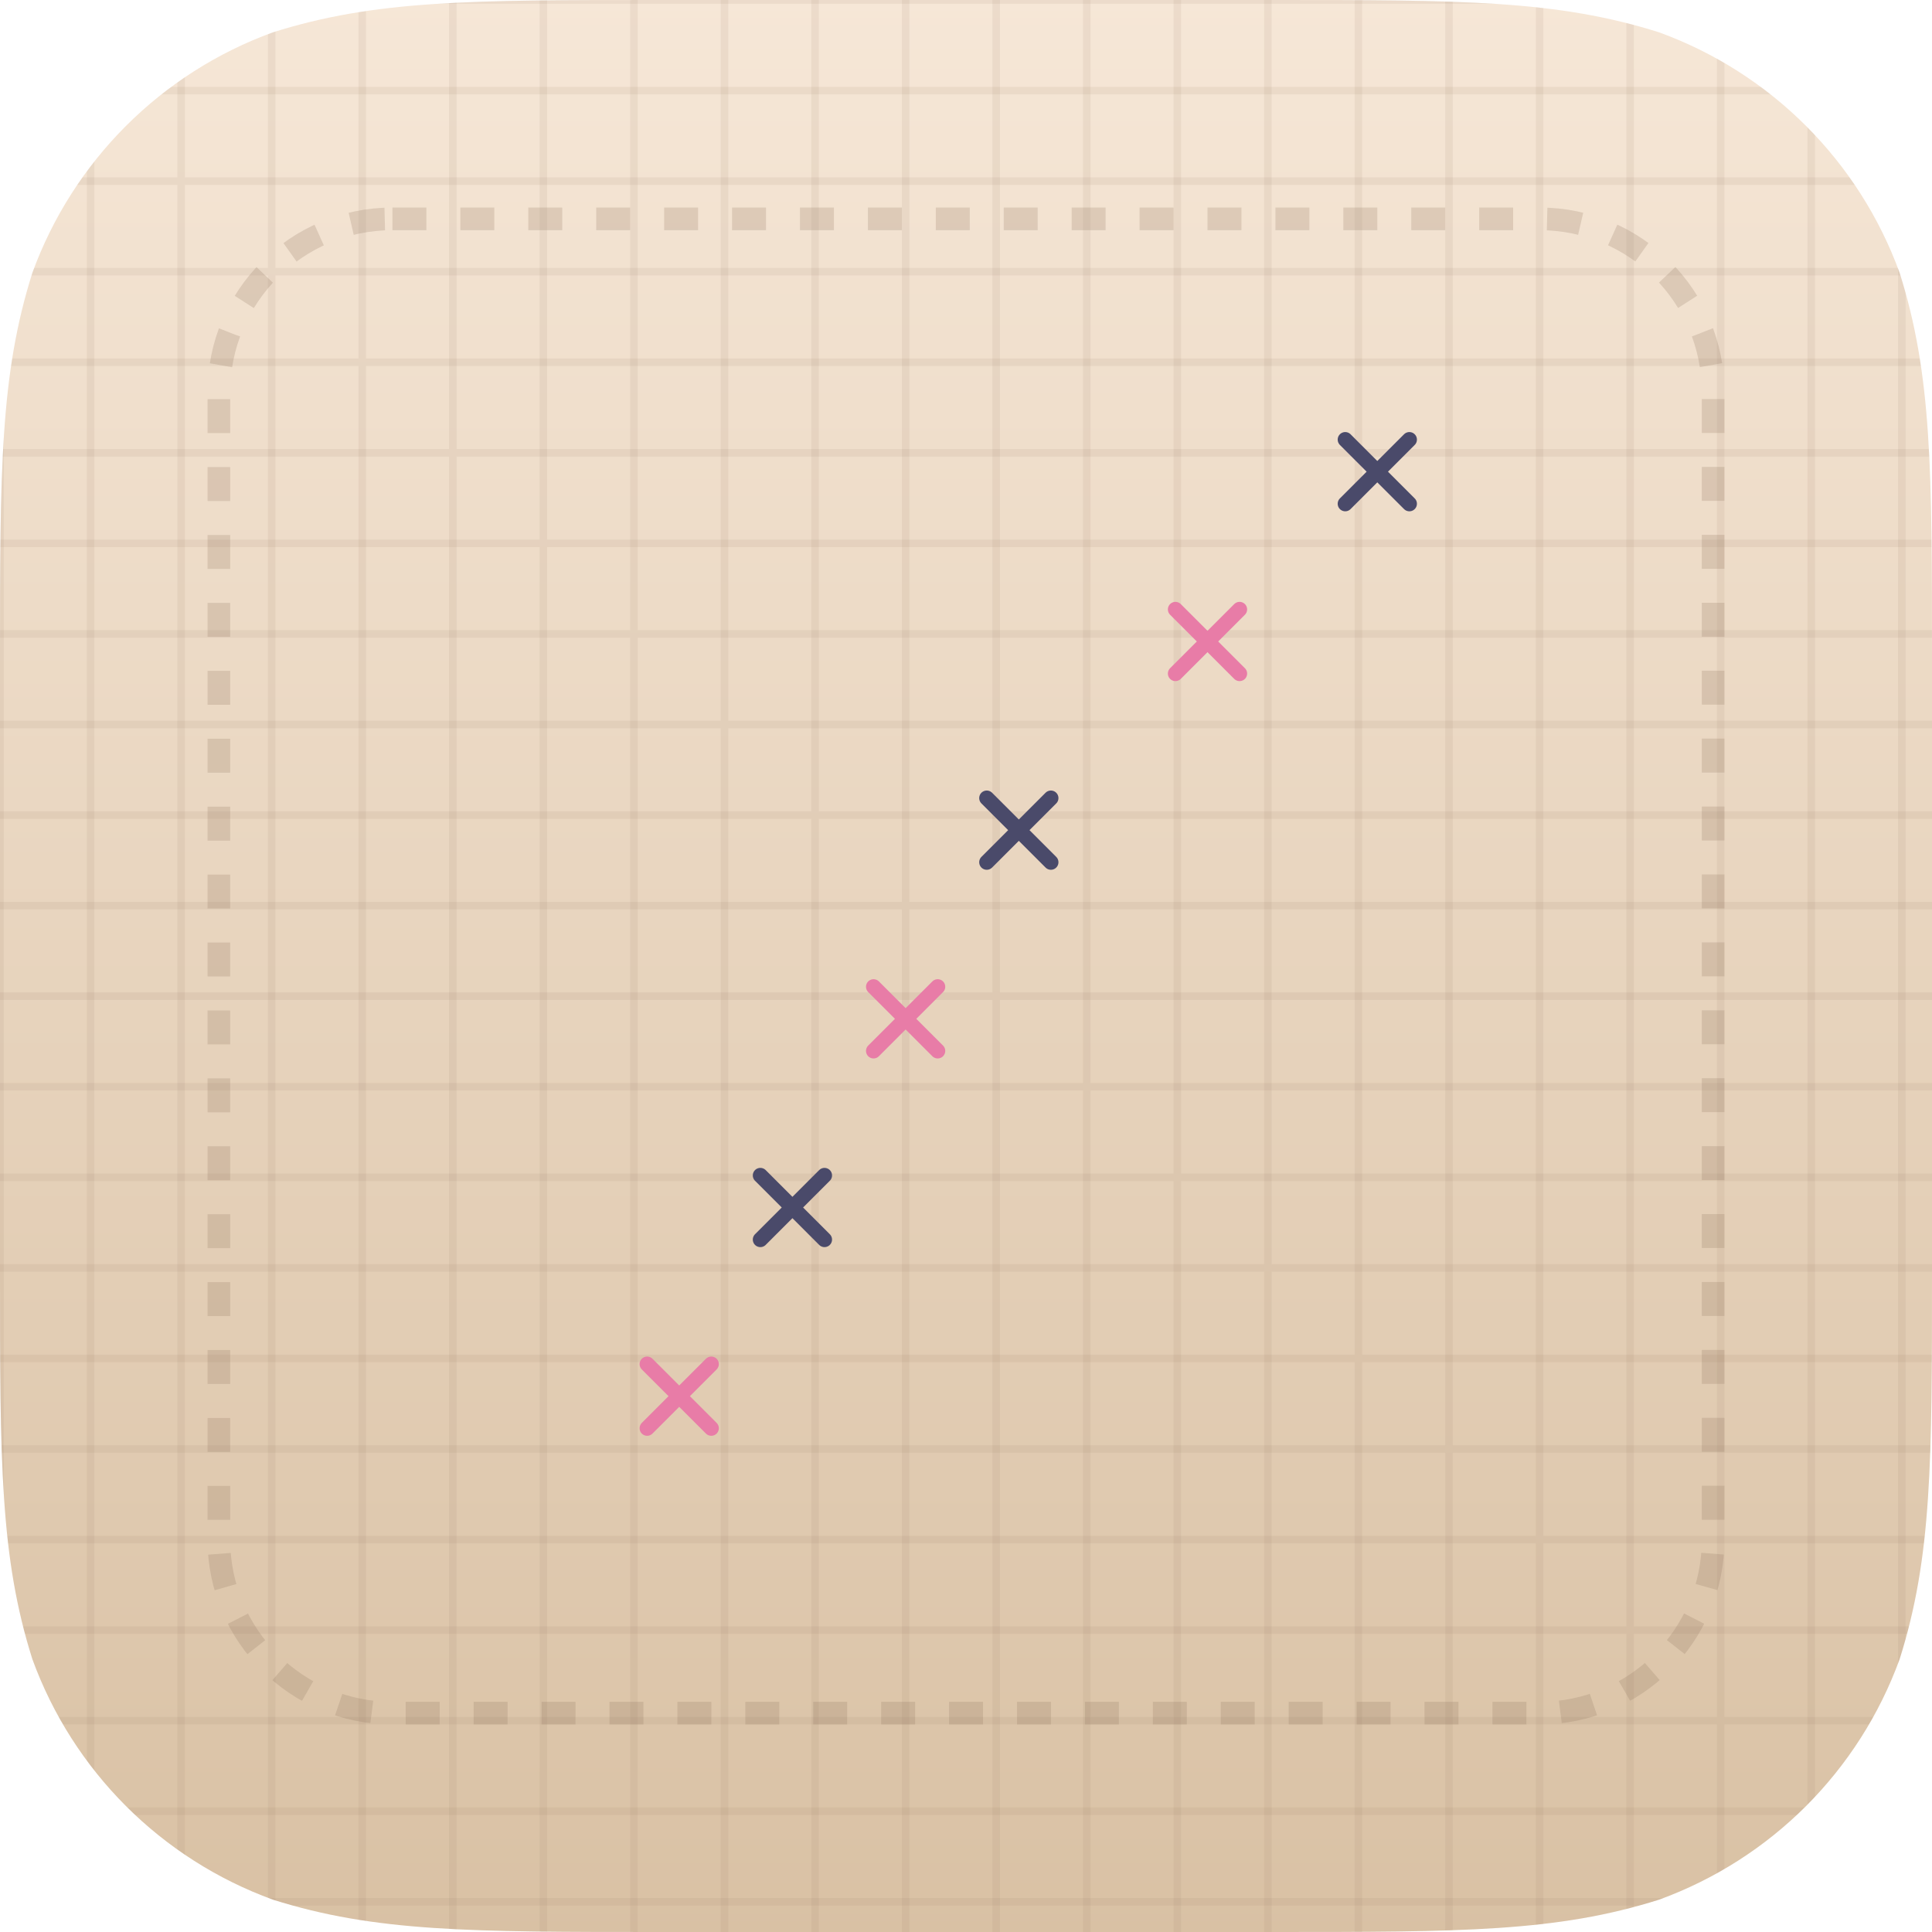
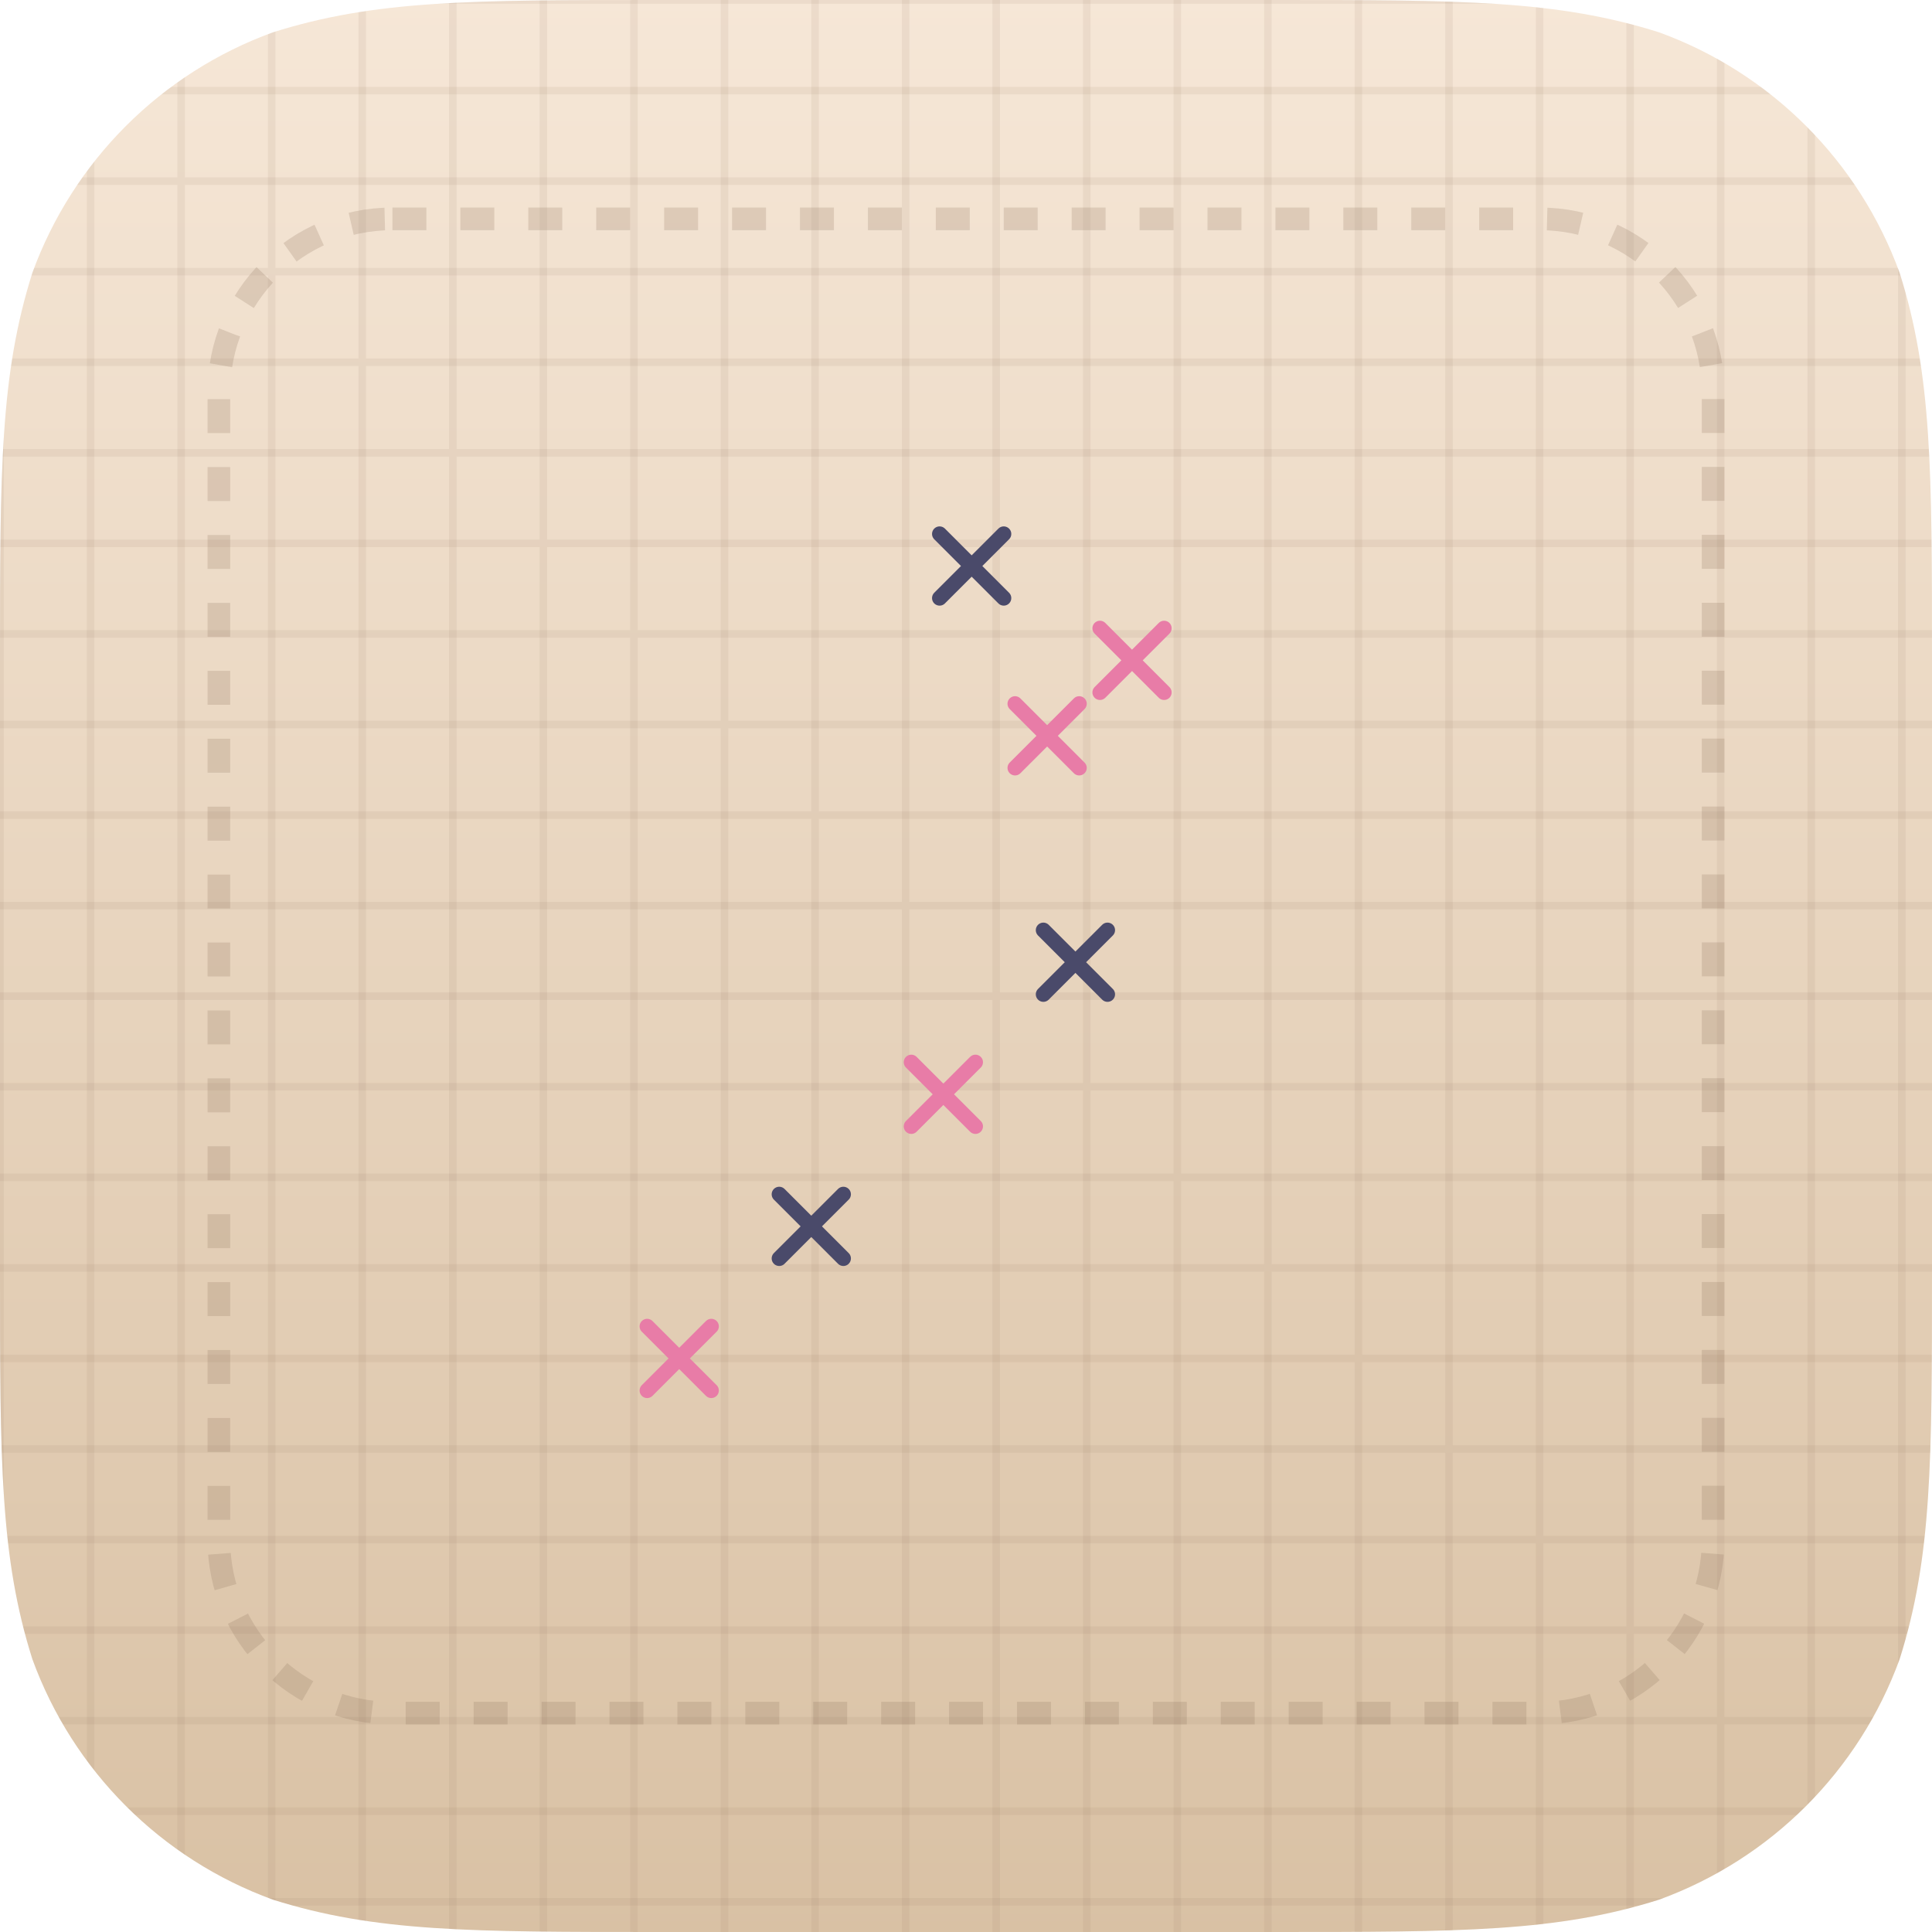
<svg xmlns="http://www.w3.org/2000/svg" viewBox="0 0 1024 1024" width="1024" height="1024" role="img" aria-label="Cross-Stitch Appearance">
  <defs>
    <clipPath id="sq">
      <path d="M 350.06 0 L 673.94 0 C 774.74 0 825.13 0 879.39 17.15 L 879.39 17.15 C 938.62 38.71 985.29 85.38 1006.85 144.61 C 1024 198.87 1024 249.26 1024 350.06 L 1024 673.94 C 1024 774.74 1024 825.13 1006.85 879.39 L 1006.85 879.39 C 985.29 938.62 938.62 985.29 879.39 1006.85 C 825.13 1024 774.74 1024 673.94 1024 L 350.06 1024 C 249.26 1024 198.87 1024 144.61 1006.85 L 144.61 1006.85 C 85.38 985.29 38.71 938.62 17.15 879.39 C 0 825.13 0 774.74 0 673.94 L 0 350.06 C 0 249.26 0 198.87 17.15 144.61 L 17.15 144.61 C 38.71 85.38 85.38 38.71 144.61 17.15 C 198.87 0 249.26 0 350.06 0 Z" />
    </clipPath>
    <linearGradient id="bgcrossstitchappearance" x1="0" y1="0" x2="0" y2="1">
      <stop offset="0" stop-color="#f6e7d7" />
      <stop offset="1" stop-color="#d9c1a4" />
    </linearGradient>
  </defs>
  <g clip-path="url(#sq)">
    <rect width="1024" height="1024" fill="url(#bgcrossstitchappearance)" />
    <path d="M 0 0 V 1024 M 0 0 H 1024" stroke="#8b725d" stroke-width="4" opacity=".10" />
    <path d="M 48 0 V 1024 M 0 48 H 1024" stroke="#8b725d" stroke-width="4" opacity=".10" />
    <path d="M 96 0 V 1024 M 0 96 H 1024" stroke="#8b725d" stroke-width="4" opacity=".10" />
    <path d="M 144 0 V 1024 M 0 144 H 1024" stroke="#8b725d" stroke-width="4" opacity=".10" />
    <path d="M 192 0 V 1024 M 0 192 H 1024" stroke="#8b725d" stroke-width="4" opacity=".10" />
    <path d="M 240 0 V 1024 M 0 240 H 1024" stroke="#8b725d" stroke-width="4" opacity=".10" />
    <path d="M 288 0 V 1024 M 0 288 H 1024" stroke="#8b725d" stroke-width="4" opacity=".10" />
    <path d="M 336 0 V 1024 M 0 336 H 1024" stroke="#8b725d" stroke-width="4" opacity=".10" />
    <path d="M 384 0 V 1024 M 0 384 H 1024" stroke="#8b725d" stroke-width="4" opacity=".10" />
    <path d="M 432 0 V 1024 M 0 432 H 1024" stroke="#8b725d" stroke-width="4" opacity=".10" />
    <path d="M 480 0 V 1024 M 0 480 H 1024" stroke="#8b725d" stroke-width="4" opacity=".10" />
    <path d="M 528 0 V 1024 M 0 528 H 1024" stroke="#8b725d" stroke-width="4" opacity=".10" />
    <path d="M 576 0 V 1024 M 0 576 H 1024" stroke="#8b725d" stroke-width="4" opacity=".10" />
    <path d="M 624 0 V 1024 M 0 624 H 1024" stroke="#8b725d" stroke-width="4" opacity=".10" />
    <path d="M 672 0 V 1024 M 0 672 H 1024" stroke="#8b725d" stroke-width="4" opacity=".10" />
    <path d="M 720 0 V 1024 M 0 720 H 1024" stroke="#8b725d" stroke-width="4" opacity=".10" />
    <path d="M 768 0 V 1024 M 0 768 H 1024" stroke="#8b725d" stroke-width="4" opacity=".10" />
    <path d="M 816 0 V 1024 M 0 816 H 1024" stroke="#8b725d" stroke-width="4" opacity=".10" />
    <path d="M 864 0 V 1024 M 0 864 H 1024" stroke="#8b725d" stroke-width="4" opacity=".10" />
    <path d="M 912 0 V 1024 M 0 912 H 1024" stroke="#8b725d" stroke-width="4" opacity=".10" />
    <path d="M 960 0 V 1024 M 0 960 H 1024" stroke="#8b725d" stroke-width="4" opacity=".10" />
    <path d="M 1008 0 V 1024 M 0 1008 H 1024" stroke="#8b725d" stroke-width="4" opacity=".10" />
-     <path d="M 343.0 723.0 L 377.0 757.0 M 377.0 723.0 L 343.0 757.0" stroke="#e87ca7" stroke-width="8" stroke-linecap="round" />
-     <path d="M 403.0 623.0 L 437.0 657.0 M 437.0 623.0 L 403.0 657.0" stroke="#4a4a6a" stroke-width="8" stroke-linecap="round" />
-     <path d="M 463.0 523.0 L 497.0 557.0 M 497.0 523.0 L 463.0 557.0" stroke="#e87ca7" stroke-width="8" stroke-linecap="round" />
-     <path d="M 523.0 423.0 L 557.0 457.0 M 557.0 423.0 L 523.0 457.0" stroke="#4a4a6a" stroke-width="8" stroke-linecap="round" />
-     <path d="M 623.0 323.0 L 657.0 357.0 M 657.0 323.0 L 623.0 357.0" stroke="#e87ca7" stroke-width="8" stroke-linecap="round" />
-     <path d="M 713.0 233.0 L 747.0 267.0 M 747.0 233.0 L 713.0 267.0" stroke="#4a4a6a" stroke-width="8" stroke-linecap="round" />
+     <path d="M 343.0 703.0 L 377.0 737.0 M 377.0 703.0 L 343.0 737.0" stroke="#e87ca7" stroke-width="8" stroke-linecap="round" />
+     <path d="M 413.0 633.0 L 447.0 667.0 M 447.0 633.0 L 413.0 667.0" stroke="#4a4a6a" stroke-width="8" stroke-linecap="round" />
+     <path d="M 483.0 563.0 L 517.0 597.0 M 517.0 563.0 L 483.0 597.0" stroke="#e87ca7" stroke-width="8" stroke-linecap="round" />
+     <path d="M 553.0 493.0 L 587.0 527.0 M 587.0 493.0 L 553.0 527.0" stroke="#4a4a6a" stroke-width="8" stroke-linecap="round" />
+     <path d="M 538.0 373.0 L 572.0 407.0 M 572.0 373.0 L 538.0 407.0" stroke="#e87ca7" stroke-width="8" stroke-linecap="round" />
+     <path d="M 498.0 283.0 L 532.0 317.0 M 532.0 283.0 L 498.0 317.0" stroke="#4a4a6a" stroke-width="8" stroke-linecap="round" />
+     <path d="M 583.0 333.0 L 617.0 367.0 M 617.0 333.0 L 583.0 367.0" stroke="#e87ca7" stroke-width="8" stroke-linecap="round" />
    <rect x="116" y="116" width="792" height="792" rx="92" fill="none" stroke="#8b725d" stroke-width="12" opacity=".22" stroke-dasharray="18 18" />
  </g>
</svg>
